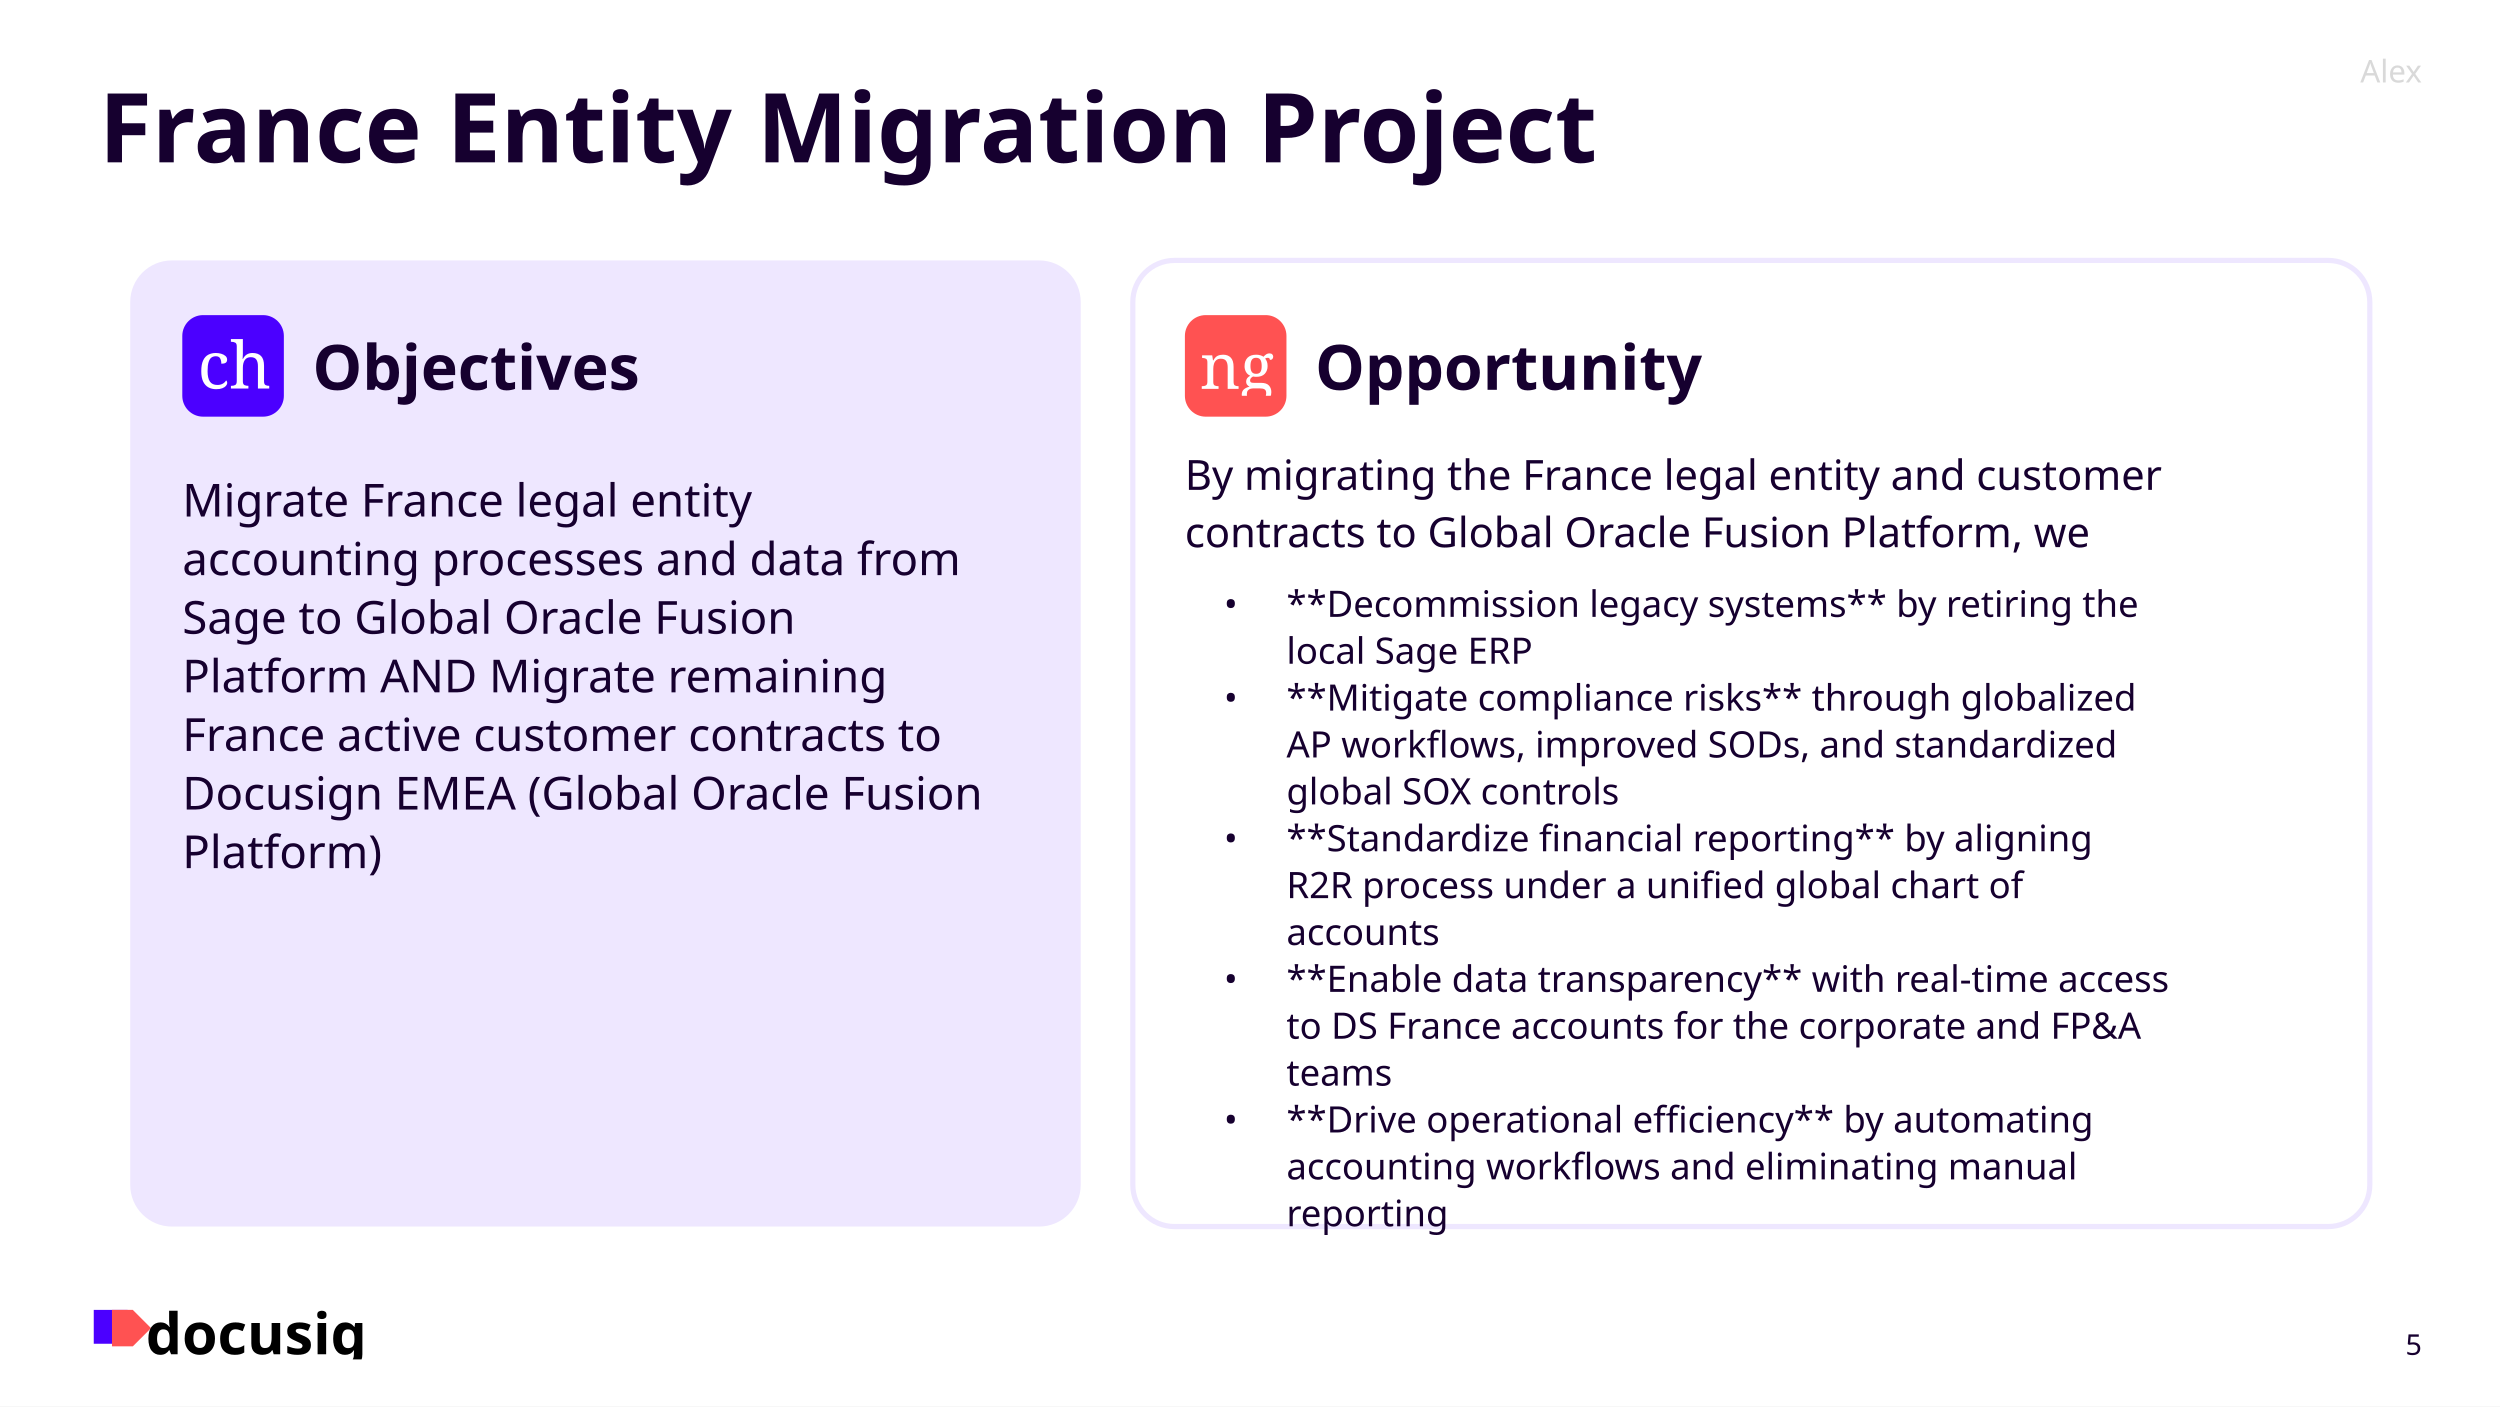
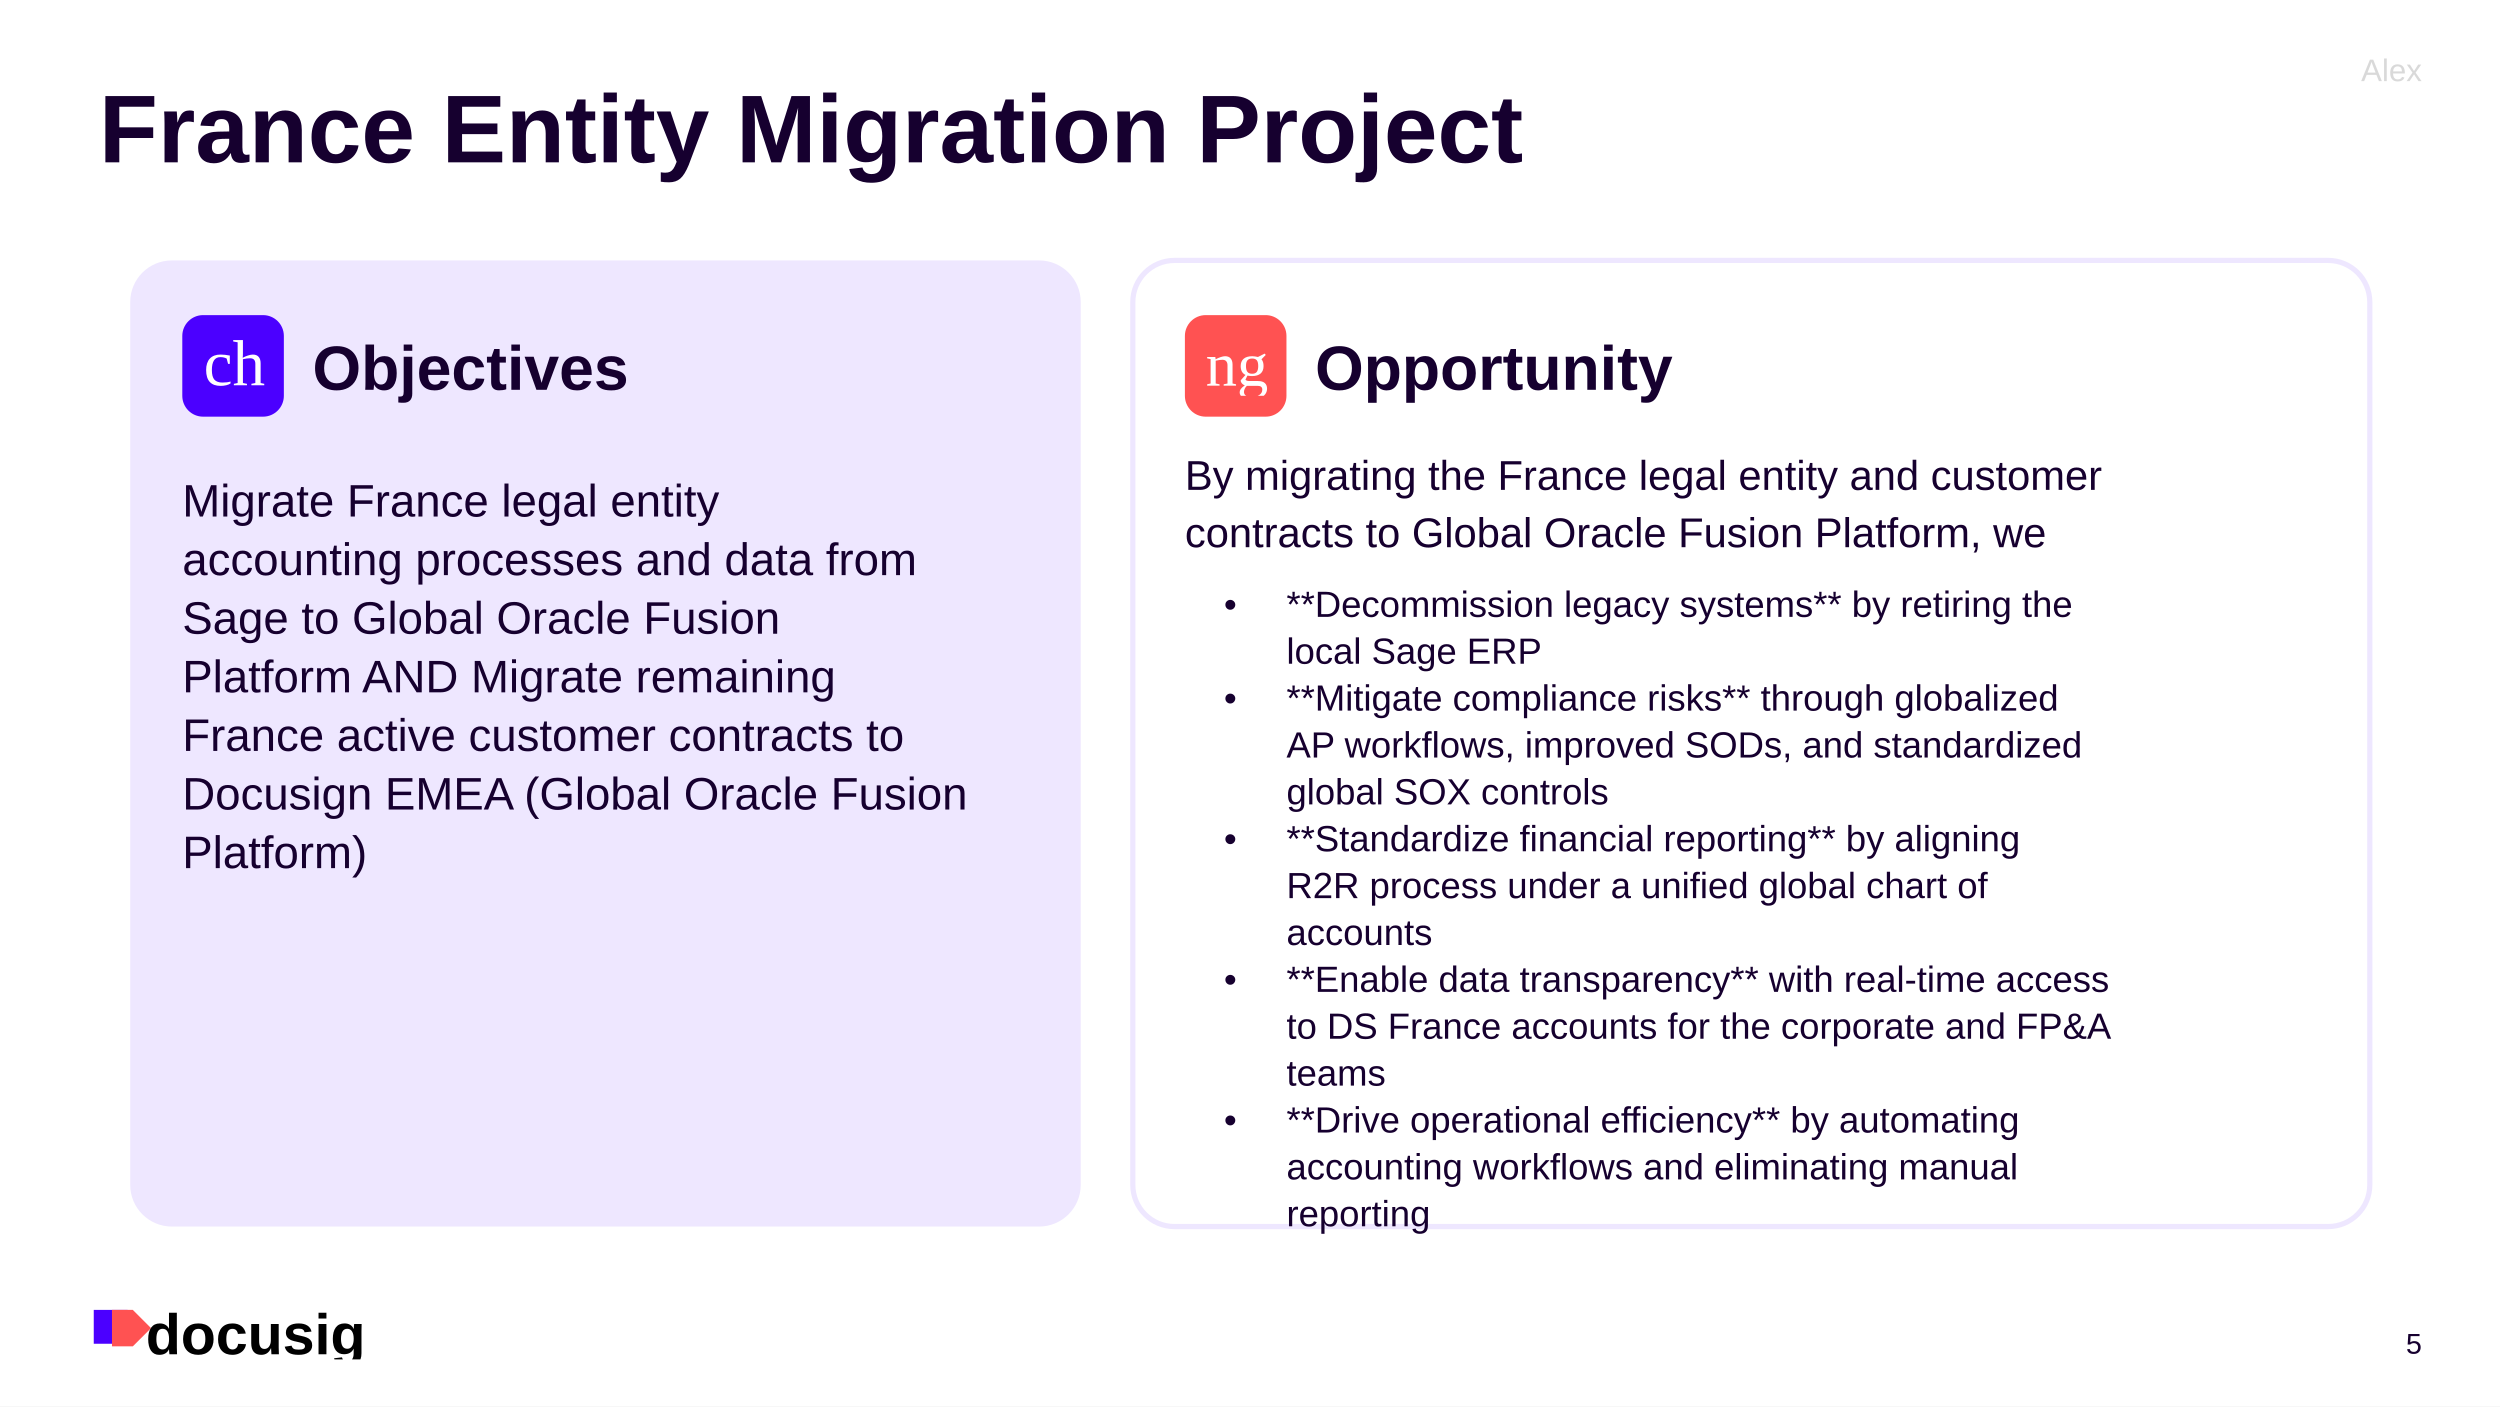
<svg xmlns="http://www.w3.org/2000/svg" width="960" height="540" viewBox="0 0 960 540" xml:lang="en-US">
  <rect width="100%" height="100%" fill="white" />
  <defs>
    <clipPath id="clip15">
      <rect x="38" y="32" width="760" height="48" />
    </clipPath>
    <clipPath id="clip16">
      <rect x="76" y="127" width="28" height="25" />
    </clipPath>
    <clipPath id="clip17">
      <rect x="461" y="128" width="28" height="24" />
    </clipPath>
    <clipPath id="clip18">
      <rect x="455" y="175" width="420" height="44" />
    </clipPath>
    <clipPath id="clip19">
      <rect x="56" y="502" width="95" height="20" />
    </clipPath>
  </defs>
-   <g id="bg">
-     <rect x="0" y="0" width="960" height="540" fill="#FFFFFF" />
-   </g>
-   <g id="title">
-     <g clip-path="url(#clip15)">
-       <text y="62.34" text-anchor="start" style="font-family:primary, sans-serif;font-size:37px;fill:#16002F;font-weight:700">
-         <tspan x="38">France Entity Migration Project</tspan>
+   <g id="content">
+     <g id="bg">
+       <rect x="0" y="0" width="960" height="540" fill="#FFFFFF" />
+     </g>
+     <g id="title">
+       <g clip-path="url(#clip15)">
+         <text y="62.34" text-anchor="start" style="font-family:Arial, Helvetica, sans-serif;font-size:37px;fill:#16002F;font-weight:700">
+           <tspan x="38">France Entity Migration Project</tspan>
+         </text>
+       </g>
+     </g>
+     <g id="owner">
+       <text y="27" text-anchor="end" dominant-baseline="central" style="font-family:Arial, Helvetica, sans-serif;font-size:12px;fill:#D9D9D9">
+         <tspan x="930">Alex</tspan>
+       </text>
+     </g>
+     <g id="left_panel">
+       <rect x="50" y="100" width="365" height="371" rx="16" fill="#EEE7FF" />
+     </g>
+     <g id="right_panel">
+       <rect x="435" y="100" width="475" height="371" rx="16" fill="#FFFFFF" stroke="#EEE7FF" stroke-width="2" />
+     </g>
+     <g id="left_icon">
+       <rect x="70" y="121" width="39" height="39" rx="8" fill="#4B00FF" />
+     </g>
+     <g id="left_icon_t">
+       <g clip-path="url(#clip16)">
+         <text y="139.5" text-anchor="middle" dominant-baseline="central" style="font-family:Georgia, Times New Roman, serif;font-size:25px;fill:#FFFFFF">
+           <tspan x="90">ch</tspan>
+         </text>
+       </g>
+     </g>
+     <g id="left_head">
+       <text y="149.68" text-anchor="start" style="font-family:Arial, Helvetica, sans-serif;font-size:24px;fill:#16002F;font-weight:700">
+         <tspan x="120">Objectives</tspan>
+       </text>
+     </g>
+     <g id="left_body">
+       <text y="198.35" text-anchor="start" style="font-family:Arial, Helvetica, sans-serif;font-size:17.5px;fill:#16002F">
+         <tspan x="70">Migrate France legal entity</tspan>
+         <tspan x="70" dy="22.5">accounting processes and data from</tspan>
+         <tspan x="70" dy="22.5">Sage to Global Oracle Fusion</tspan>
+         <tspan x="70" dy="22.5">Platform AND Migrate remaining</tspan>
+         <tspan x="70" dy="22.5">France active customer contracts to</tspan>
+         <tspan x="70" dy="22.5">Docusign EMEA (Global Oracle Fusion</tspan>
+         <tspan x="70" dy="22.5">Platform)</tspan>
+       </text>
+     </g>
+     <g id="right_icon">
+       <rect x="455" y="121" width="39" height="39" rx="8" fill="#FF5252" />
+     </g>
+     <g id="right_icon_t">
+       <g clip-path="url(#clip17)">
+         <text y="140" text-anchor="middle" dominant-baseline="central" style="font-family:Georgia, Times New Roman, serif;font-size:24px;fill:#FFFFFF">
+           <tspan x="475">ng</tspan>
+         </text>
+       </g>
+     </g>
+     <g id="right_head">
+       <text y="149.68" text-anchor="start" style="font-family:Arial, Helvetica, sans-serif;font-size:24px;fill:#16002F;font-weight:700">
+         <tspan x="505">Opportunity</tspan>
+       </text>
+     </g>
+     <g id="right_intro">
+       <g clip-path="url(#clip18)">
+         <text y="188.12" text-anchor="start" style="font-family:Arial, Helvetica, sans-serif;font-size:16px;fill:#16002F">
+           <tspan x="455">By migrating the France legal entity and customer</tspan>
+           <tspan x="455" dy="22">contracts to Global Oracle Fusion Platform, we</tspan>
+         </text>
+       </g>
+     </g>
+     <g id="right_bullets">
+       <text x="470" y="236.88" text-anchor="start" style="font-family:Arial, Helvetica, sans-serif;font-size:14px;fill:#16002F">•</text>
+       <text x="494" y="236.88" text-anchor="start" style="font-family:Arial, Helvetica, sans-serif;font-size:14px;fill:#16002F">**Decommission legacy systems** by retiring the</text>
+       <text x="494" y="254.88" text-anchor="start" style="font-family:Arial, Helvetica, sans-serif;font-size:14px;fill:#16002F">local Sage ERP</text>
+       <text x="470" y="272.88" text-anchor="start" style="font-family:Arial, Helvetica, sans-serif;font-size:14px;fill:#16002F">•</text>
+       <text x="494" y="272.88" text-anchor="start" style="font-family:Arial, Helvetica, sans-serif;font-size:14px;fill:#16002F">**Mitigate compliance risks** through globalized</text>
+       <text x="494" y="290.88" text-anchor="start" style="font-family:Arial, Helvetica, sans-serif;font-size:14px;fill:#16002F">AP workflows, improved SODs, and standardized</text>
+       <text x="494" y="308.88" text-anchor="start" style="font-family:Arial, Helvetica, sans-serif;font-size:14px;fill:#16002F">global SOX controls</text>
+       <text x="470" y="326.88" text-anchor="start" style="font-family:Arial, Helvetica, sans-serif;font-size:14px;fill:#16002F">•</text>
+       <text x="494" y="326.88" text-anchor="start" style="font-family:Arial, Helvetica, sans-serif;font-size:14px;fill:#16002F">**Standardize financial reporting** by aligning</text>
+       <text x="494" y="344.88" text-anchor="start" style="font-family:Arial, Helvetica, sans-serif;font-size:14px;fill:#16002F">R2R process under a unified global chart of</text>
+       <text x="494" y="362.88" text-anchor="start" style="font-family:Arial, Helvetica, sans-serif;font-size:14px;fill:#16002F">accounts</text>
+       <text x="470" y="380.88" text-anchor="start" style="font-family:Arial, Helvetica, sans-serif;font-size:14px;fill:#16002F">•</text>
+       <text x="494" y="380.88" text-anchor="start" style="font-family:Arial, Helvetica, sans-serif;font-size:14px;fill:#16002F">**Enable data transparency** with real-time access</text>
+       <text x="494" y="398.88" text-anchor="start" style="font-family:Arial, Helvetica, sans-serif;font-size:14px;fill:#16002F">to DS France accounts for the corporate and FP&amp;A</text>
+       <text x="494" y="416.88" text-anchor="start" style="font-family:Arial, Helvetica, sans-serif;font-size:14px;fill:#16002F">teams</text>
+       <text x="470" y="434.88" text-anchor="start" style="font-family:Arial, Helvetica, sans-serif;font-size:14px;fill:#16002F">•</text>
+       <text x="494" y="434.88" text-anchor="start" style="font-family:Arial, Helvetica, sans-serif;font-size:14px;fill:#16002F">**Drive operational efficiency** by automating</text>
+       <text x="494" y="452.88" text-anchor="start" style="font-family:Arial, Helvetica, sans-serif;font-size:14px;fill:#16002F">accounting workflows and eliminating manual</text>
+       <text x="494" y="470.88" text-anchor="start" style="font-family:Arial, Helvetica, sans-serif;font-size:14px;fill:#16002F">reporting</text>
+     </g>
+     <g id="logo_mark_bg_36_503">
+       <rect x="36" y="503" width="13" height="13" fill="#4B00FF" />
+     </g>
+     <g id="logo_mark_fold_36_503">
+       <path d="M43,503 L51,503 L58,510 L51,517 L43,517 Z" fill="#FF5252" />
+     </g>
+     <g id="logo_text_36_503">
+       <g clip-path="url(#clip19)">
+         <text y="520.04" text-anchor="start" style="font-family:Arial, Helvetica, sans-serif;font-size:22px;fill:#000000;font-weight:700">
+           <tspan x="56">docusig</tspan>
+           <tspan x="56" dy="30.462">n.</tspan>
+         </text>
+       </g>
+     </g>
+     <g id="page_5">
+       <text y="516" text-anchor="end" dominant-baseline="central" style="font-family:Arial, Helvetica, sans-serif;font-size:11px;fill:#16002F">
+         <tspan x="930">5</tspan>
      </text>
    </g>
  </g>
-   <g id="owner">
-     <text y="27" text-anchor="end" dominant-baseline="central" style="font-family:primary, sans-serif;font-size:12px;fill:#D9D9D9">
-       <tspan x="930">Alex</tspan>
-     </text>
-   </g>
-   <g id="left_panel">
-     <rect x="50" y="100" width="365" height="371" rx="16" fill="#EEE7FF" />
-   </g>
-   <g id="right_panel">
-     <rect x="435" y="100" width="475" height="371" rx="16" fill="#FFFFFF" stroke="#EEE7FF" stroke-width="2" />
-   </g>
-   <g id="left_icon">
-     <rect x="70" y="121" width="39" height="39" rx="8" fill="#4B00FF" />
-   </g>
-   <g id="left_icon_t">
-     <g clip-path="url(#clip16)">
-       <text y="139.5" text-anchor="middle" dominant-baseline="central" style="font-family:serif;font-size:25px;fill:#FFFFFF">
-         <tspan x="90">ch</tspan>
-       </text>
-     </g>
-   </g>
-   <g id="left_head">
-     <text y="149.68" text-anchor="start" style="font-family:primary, sans-serif;font-size:24px;fill:#16002F;font-weight:700">
-       <tspan x="120">Objectives</tspan>
-     </text>
-   </g>
-   <g id="left_body">
-     <text y="198.35" text-anchor="start" style="font-family:primary, sans-serif;font-size:17.5px;fill:#16002F">
-       <tspan x="70">Migrate France legal entity</tspan>
-       <tspan x="70" dy="22.5">accounting processes and data from</tspan>
-       <tspan x="70" dy="22.5">Sage to Global Oracle Fusion</tspan>
-       <tspan x="70" dy="22.5">Platform AND Migrate remaining</tspan>
-       <tspan x="70" dy="22.5">France active customer contracts to</tspan>
-       <tspan x="70" dy="22.5">Docusign EMEA (Global Oracle Fusion</tspan>
-       <tspan x="70" dy="22.5">Platform)</tspan>
-     </text>
-   </g>
-   <g id="right_icon">
-     <rect x="455" y="121" width="39" height="39" rx="8" fill="#FF5252" />
-   </g>
-   <g id="right_icon_t">
-     <g clip-path="url(#clip17)">
-       <text y="140" text-anchor="middle" dominant-baseline="central" style="font-family:serif;font-size:24px;fill:#FFFFFF">
-         <tspan x="475">ng</tspan>
-       </text>
-     </g>
-   </g>
-   <g id="right_head">
-     <text y="149.68" text-anchor="start" style="font-family:primary, sans-serif;font-size:24px;fill:#16002F;font-weight:700">
-       <tspan x="505">Opportunity</tspan>
-     </text>
-   </g>
-   <g id="right_intro">
-     <g clip-path="url(#clip18)">
-       <text y="188.12" text-anchor="start" style="font-family:primary, sans-serif;font-size:16px;fill:#16002F">
-         <tspan x="455">By migrating the France legal entity and customer</tspan>
-         <tspan x="455" dy="22">contracts to Global Oracle Fusion Platform, we</tspan>
-       </text>
-     </g>
-   </g>
-   <g id="right_bullets">
-     <text x="470" y="236.88" text-anchor="start" style="font-family:primary, sans-serif;font-size:14px;fill:#16002F">•</text>
-     <text x="494" y="236.88" text-anchor="start" style="font-family:primary, sans-serif;font-size:14px;fill:#16002F">**Decommission legacy systems** by retiring the</text>
-     <text x="494" y="254.88" text-anchor="start" style="font-family:primary, sans-serif;font-size:14px;fill:#16002F">local Sage ERP</text>
-     <text x="470" y="272.88" text-anchor="start" style="font-family:primary, sans-serif;font-size:14px;fill:#16002F">•</text>
-     <text x="494" y="272.88" text-anchor="start" style="font-family:primary, sans-serif;font-size:14px;fill:#16002F">**Mitigate compliance risks** through globalized</text>
-     <text x="494" y="290.88" text-anchor="start" style="font-family:primary, sans-serif;font-size:14px;fill:#16002F">AP workflows, improved SODs, and standardized</text>
-     <text x="494" y="308.88" text-anchor="start" style="font-family:primary, sans-serif;font-size:14px;fill:#16002F">global SOX controls</text>
-     <text x="470" y="326.88" text-anchor="start" style="font-family:primary, sans-serif;font-size:14px;fill:#16002F">•</text>
-     <text x="494" y="326.88" text-anchor="start" style="font-family:primary, sans-serif;font-size:14px;fill:#16002F">**Standardize financial reporting** by aligning</text>
-     <text x="494" y="344.88" text-anchor="start" style="font-family:primary, sans-serif;font-size:14px;fill:#16002F">R2R process under a unified global chart of</text>
-     <text x="494" y="362.88" text-anchor="start" style="font-family:primary, sans-serif;font-size:14px;fill:#16002F">accounts</text>
-     <text x="470" y="380.88" text-anchor="start" style="font-family:primary, sans-serif;font-size:14px;fill:#16002F">•</text>
-     <text x="494" y="380.88" text-anchor="start" style="font-family:primary, sans-serif;font-size:14px;fill:#16002F">**Enable data transparency** with real-time access</text>
-     <text x="494" y="398.88" text-anchor="start" style="font-family:primary, sans-serif;font-size:14px;fill:#16002F">to DS France accounts for the corporate and FP&amp;A</text>
-     <text x="494" y="416.88" text-anchor="start" style="font-family:primary, sans-serif;font-size:14px;fill:#16002F">teams</text>
-     <text x="470" y="434.88" text-anchor="start" style="font-family:primary, sans-serif;font-size:14px;fill:#16002F">•</text>
-     <text x="494" y="434.88" text-anchor="start" style="font-family:primary, sans-serif;font-size:14px;fill:#16002F">**Drive operational efficiency** by automating</text>
-     <text x="494" y="452.88" text-anchor="start" style="font-family:primary, sans-serif;font-size:14px;fill:#16002F">accounting workflows and eliminating manual</text>
-     <text x="494" y="470.88" text-anchor="start" style="font-family:primary, sans-serif;font-size:14px;fill:#16002F">reporting</text>
-   </g>
-   <g id="logo_mark_bg_36_503">
-     <rect x="36" y="503" width="13" height="13" fill="#4B00FF" />
-   </g>
-   <g id="logo_mark_fold_36_503">
-     <path d="M43,503 L51,503 L58,510 L51,517 L43,517 Z" fill="#FF5252" />
-   </g>
-   <g id="logo_text_36_503">
-     <g clip-path="url(#clip19)">
-       <text y="520.04" text-anchor="start" style="font-family:primary, sans-serif;font-size:22px;fill:#000000;font-weight:700">
-         <tspan x="56">docusig</tspan>
-         <tspan x="56" dy="30.462">n.</tspan>
-       </text>
-     </g>
-   </g>
-   <g id="page_5">
-     <text y="516" text-anchor="end" dominant-baseline="central" style="font-family:primary, sans-serif;font-size:11px;fill:#16002F">
-       <tspan x="930">5</tspan>
-     </text>
-   </g>
</svg>
